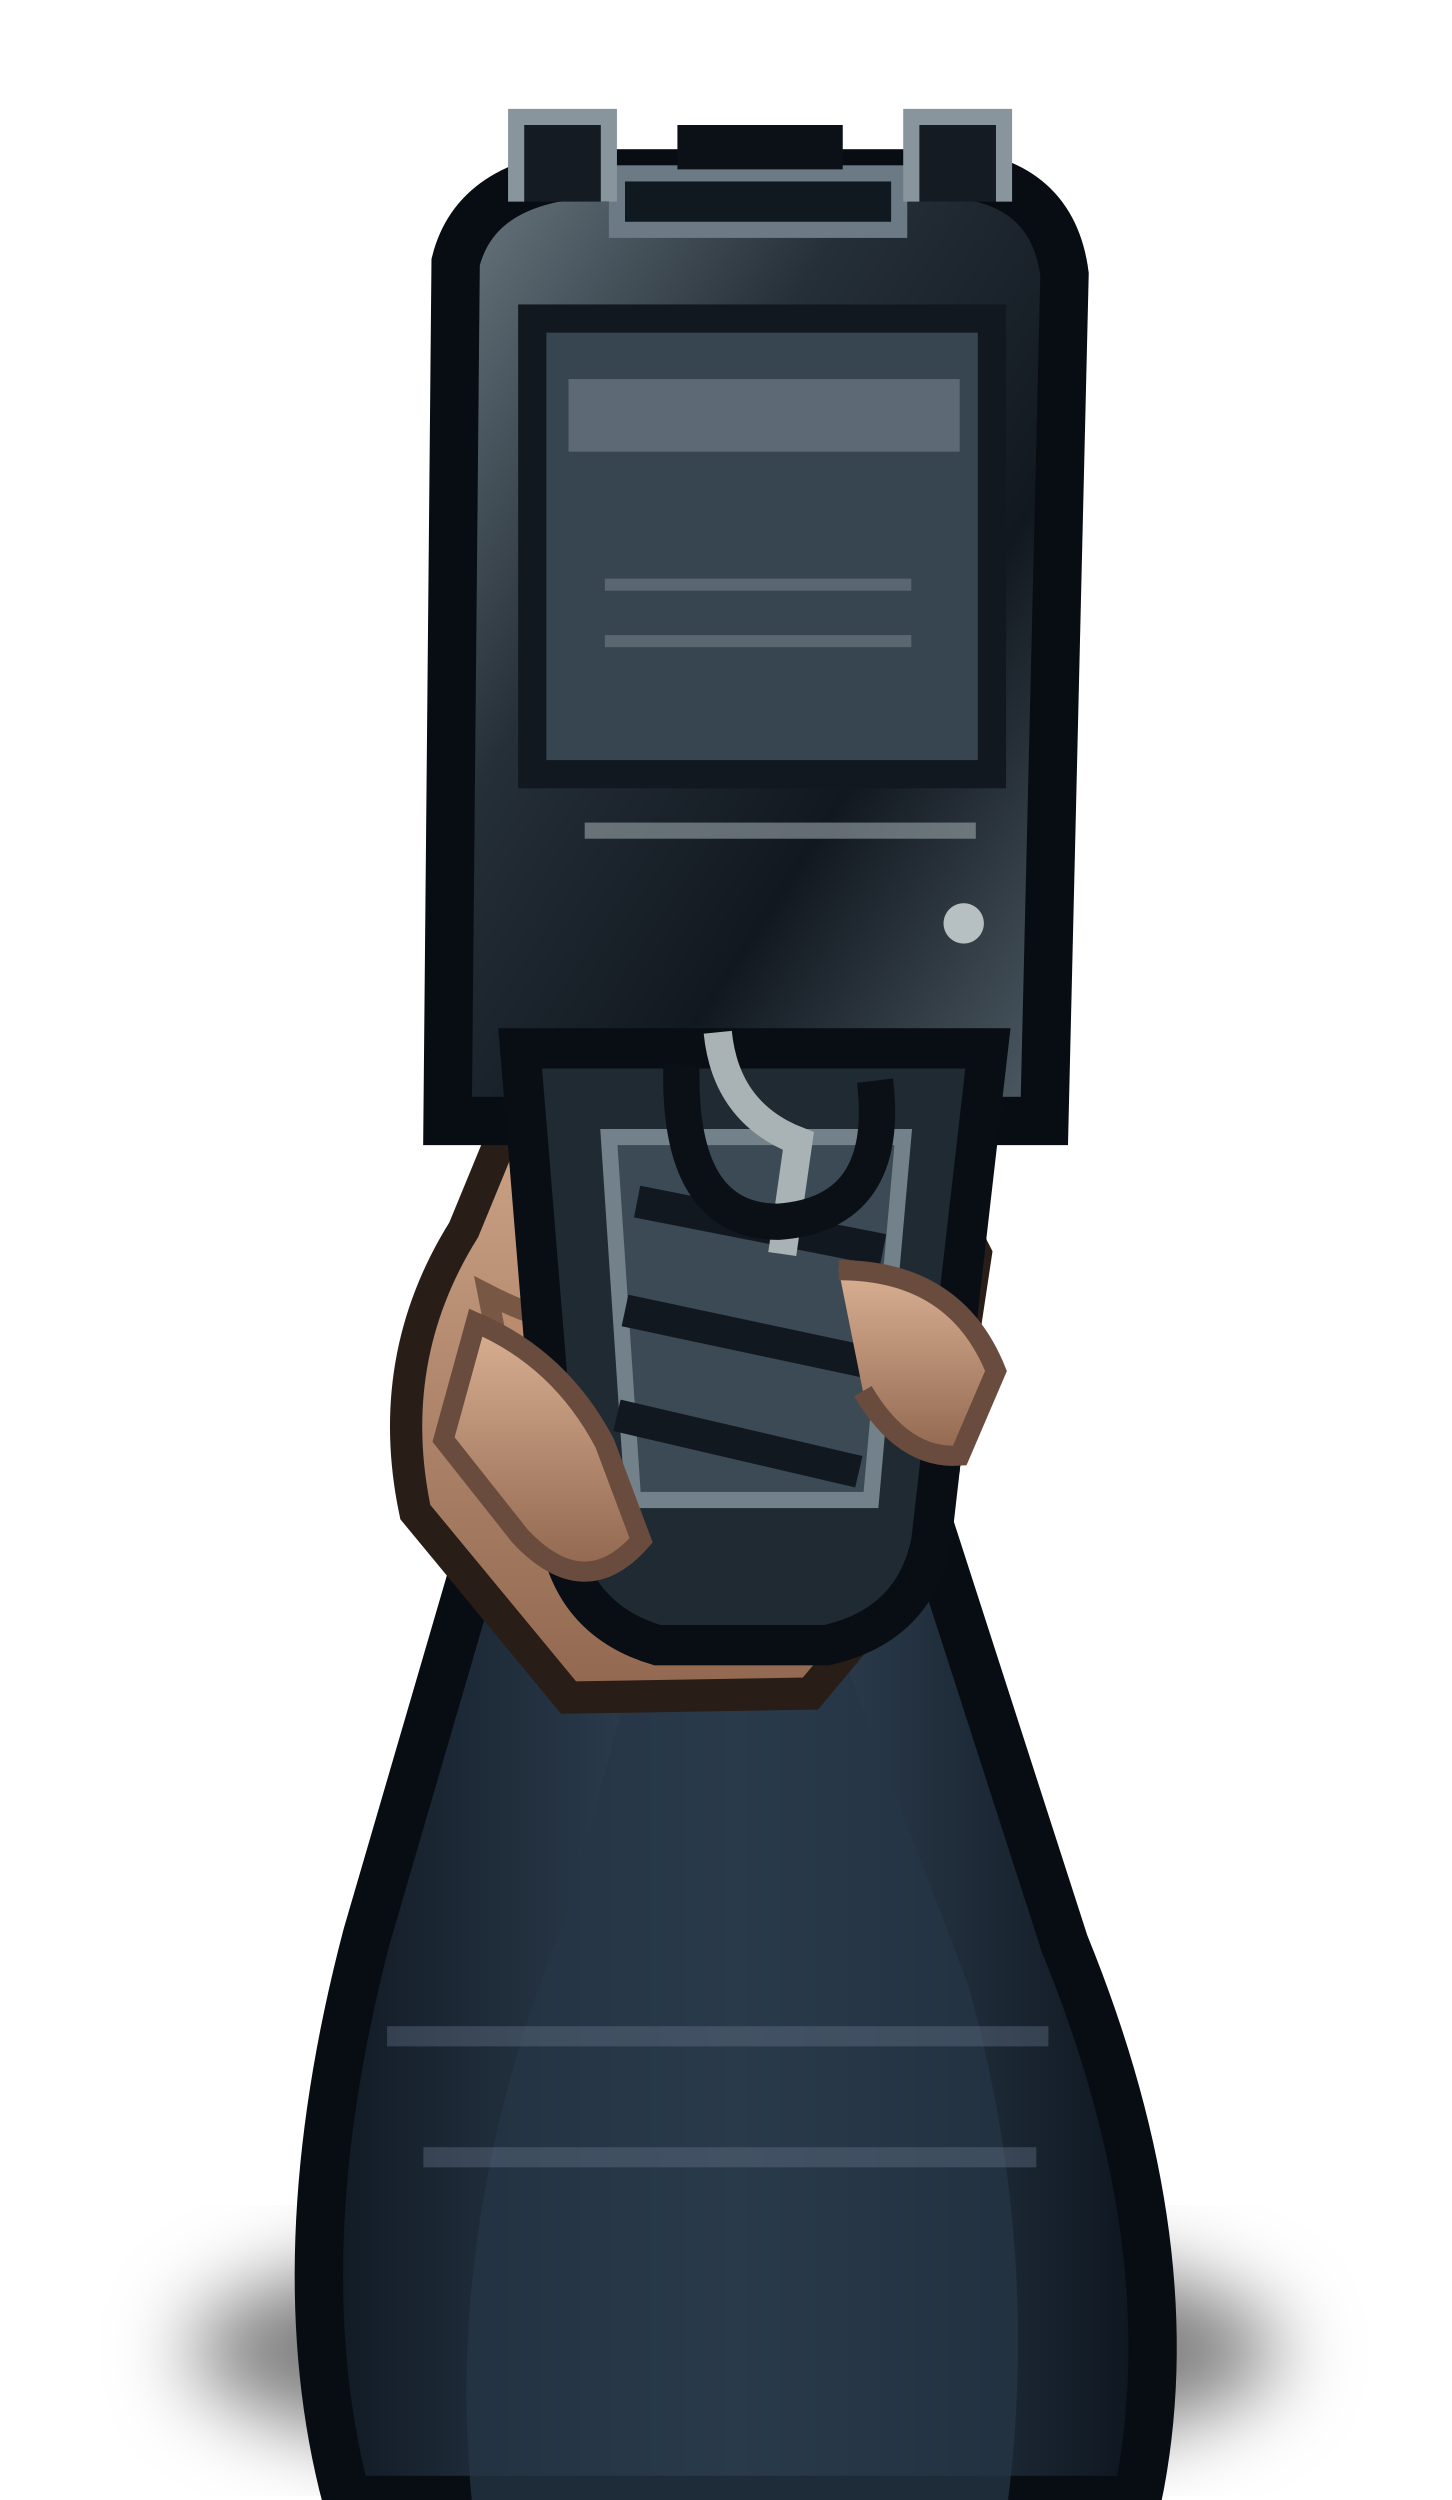
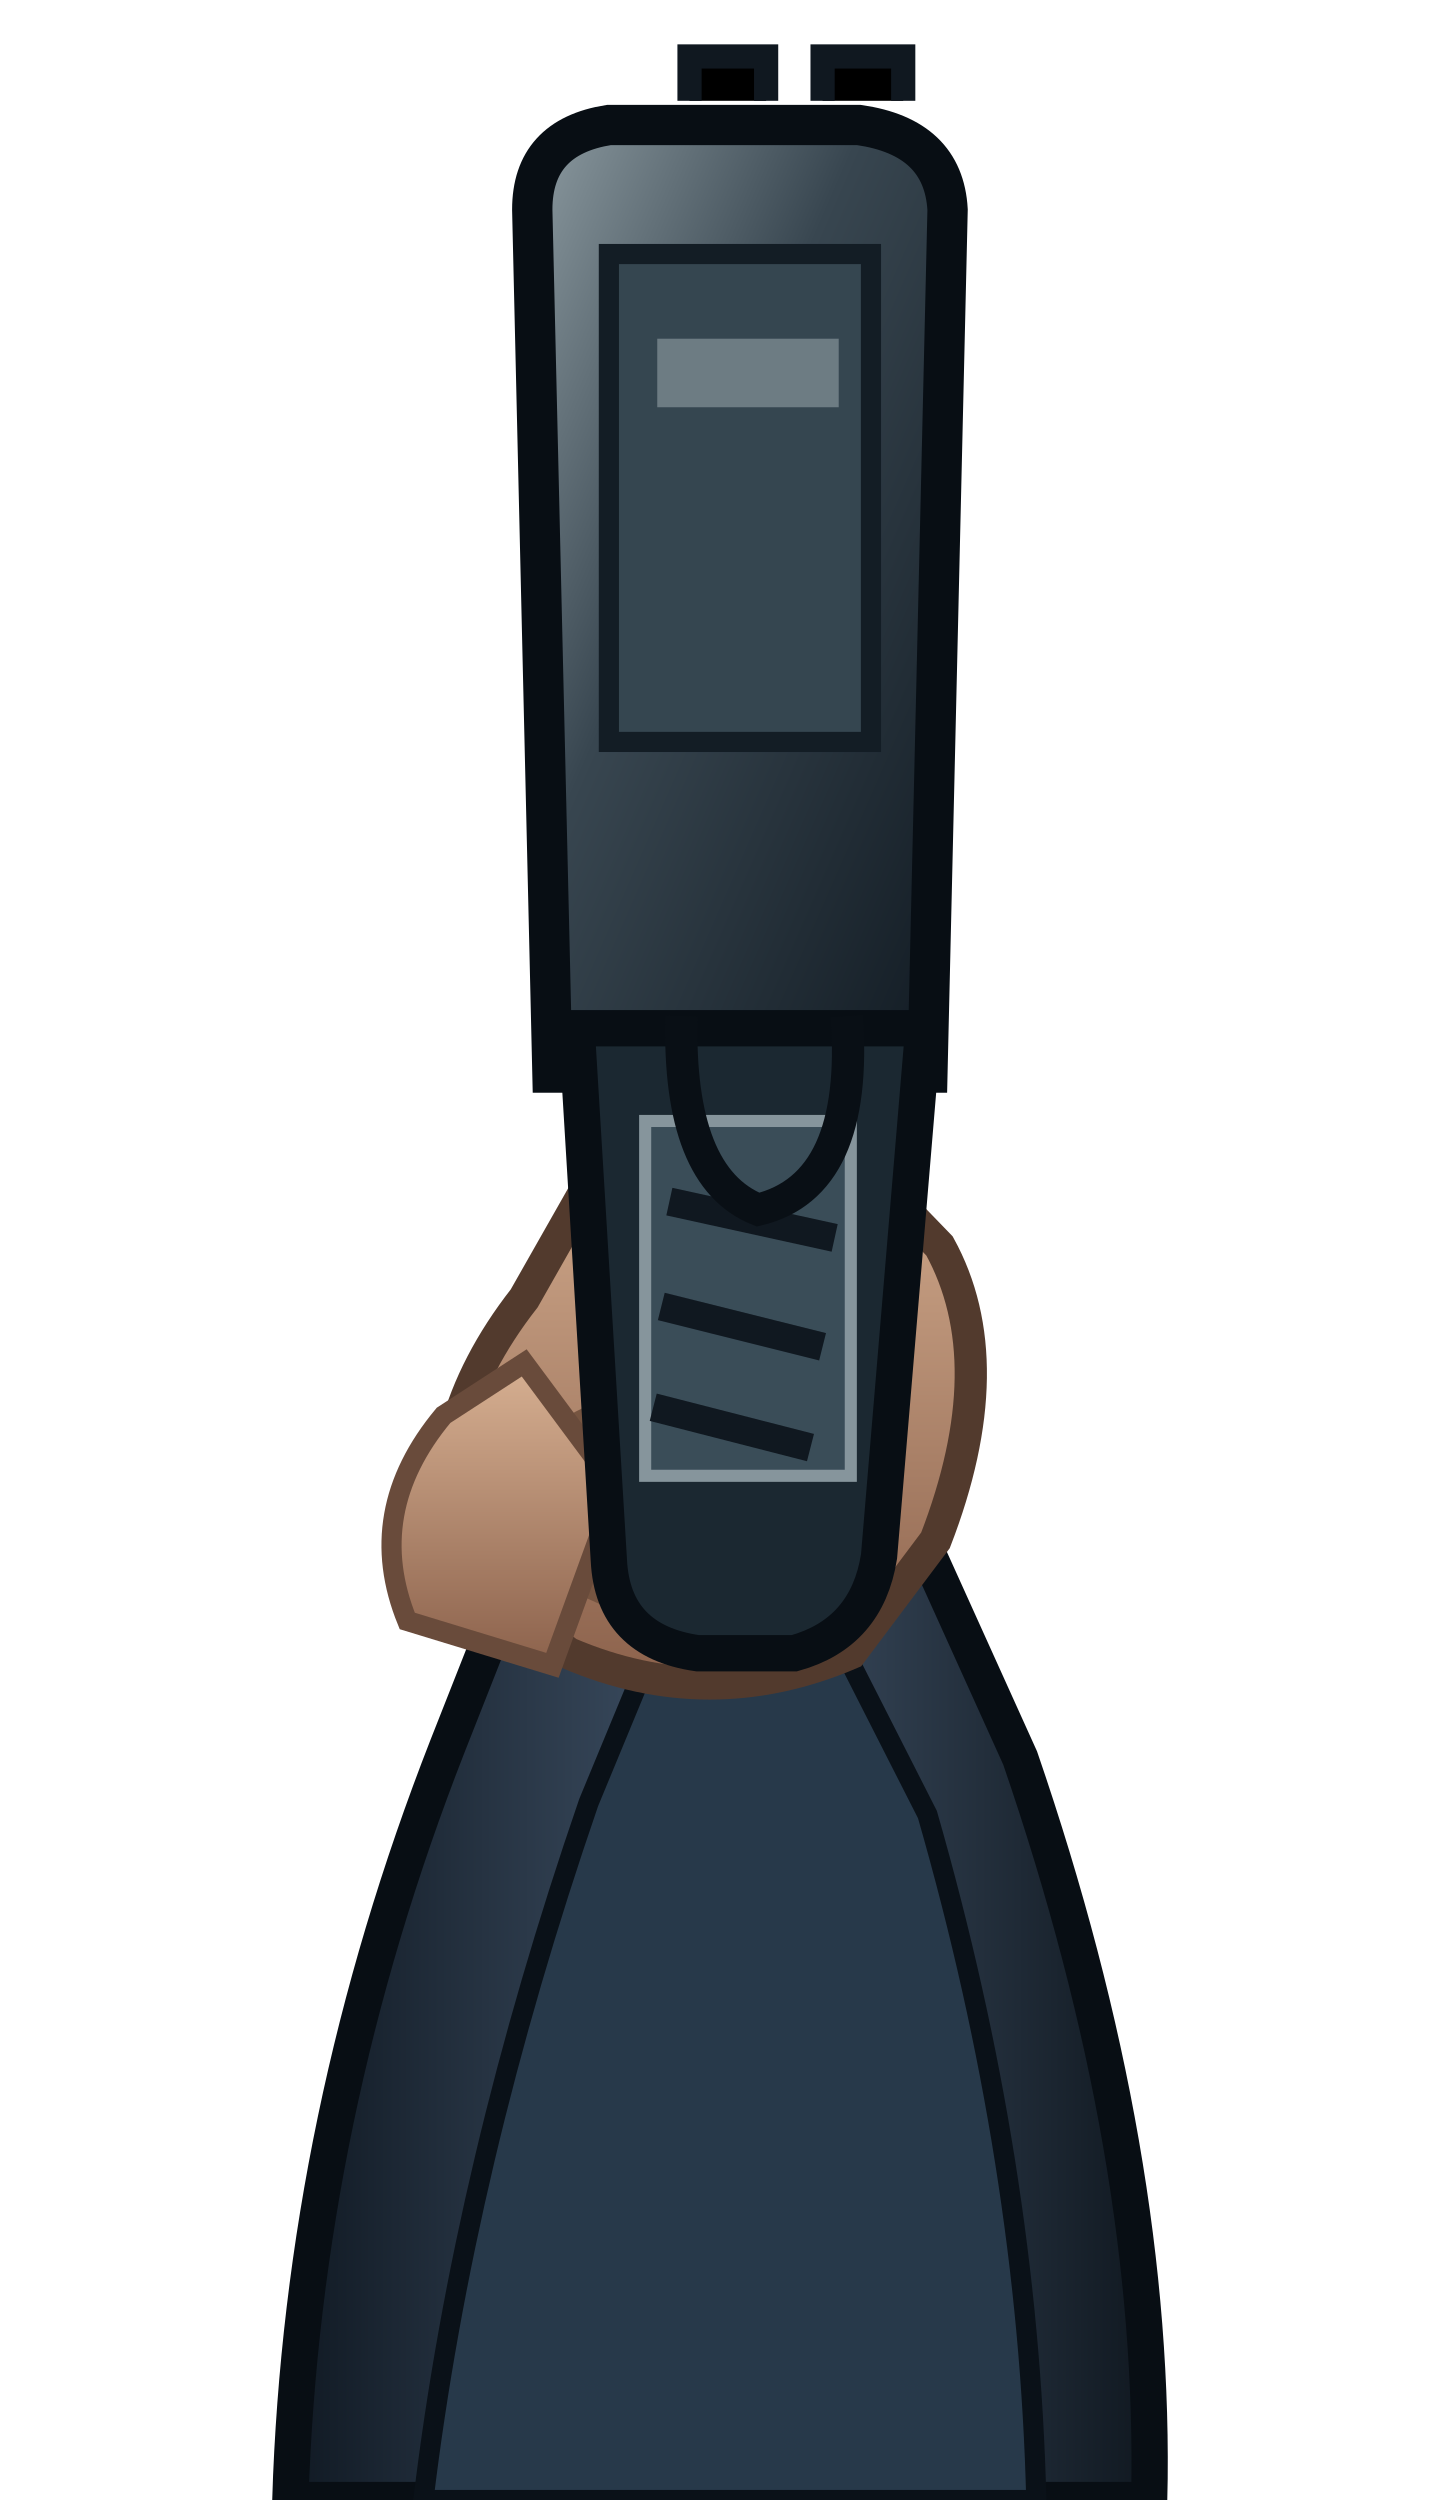
<svg xmlns="http://www.w3.org/2000/svg" viewBox="0 0 360 620">
  <defs>
-     <linearGradient id="sleeve" x2="1" y2="0">
+     <linearGradient id="s" x2="1" y2="0">
      <stop stop-color="#101923" />
-       <stop offset=".5" stop-color="#34475a" />
-       <stop offset="1" stop-color="#0d151e" />
+       <stop offset=".5" stop-color="#405267" />
+       <stop offset="1" stop-color="#101820" />
    </linearGradient>
-     <linearGradient id="metal" x2="1" y2="1">
-       <stop stop-color="#6d7b83" />
-       <stop offset=".35" stop-color="#252f38" />
-       <stop offset=".65" stop-color="#111820" />
-       <stop offset="1" stop-color="#53616a" />
+     <linearGradient id="m" x2="1" y2="1">
+       <stop stop-color="#8d9ba1" />
+       <stop offset=".4" stop-color="#384650" />
+       <stop offset="1" stop-color="#111a22" />
    </linearGradient>
-     <linearGradient id="skin" x2="0" y2="1">
-       <stop stop-color="#d9b092" />
-       <stop offset="1" stop-color="#91684f" />
+     <linearGradient id="g" x2="0" y2="1">
+       <stop stop-color="#d7b092" />
+       <stop offset="1" stop-color="#8c624c" />
    </linearGradient>
-     <filter id="shadow">
-       <feGaussianBlur stdDeviation="10" />
-     </filter>
  </defs>
-   <ellipse cx="182" cy="583" rx="135" ry="30" fill="#000" opacity=".5" filter="url(#shadow)" />
-   <path d="M86 620Q70 560 91 480L124 367 224 358 264 482Q295 558 282 620Z" fill="url(#sleeve)" stroke="#080d13" stroke-width="12" />
-   <path d="M117 620Q110 550 140 476L160 403 205 400 240 492Q258 556 250 620Z" fill="#253546" opacity=".75" />
-   <path d="M96 505 260 505M105 535 257 535" stroke="#708092" stroke-opacity=".35" stroke-width="5" />
-   <path d="M103 375Q95 337 115 305L136 254 180 247 221 270 242 311 231 384 201 420 141 421Z" fill="url(#skin)" stroke="#291d18" stroke-width="8" />
-   <path d="M121 321Q154 338 193 327L216 365Q199 398 171 399L132 377Z" fill="#b98c70" stroke="#785844" stroke-width="5" />
-   <path d="M113 65Q118 45 146 43H236Q261 45 264 68L259 278H111Z" fill="url(#metal)" stroke="#080d13" stroke-width="12" />
-   <path d="M132 79H246V192H132Z" fill="#374550" stroke="#111820" stroke-width="7" />
-   <path d="M141 94H238V112H141Z" fill="#839099" opacity=".5" />
-   <path d="M153 57H223V43H153Z" fill="#111920" stroke="#6b7a84" stroke-width="4" />
-   <path d="M145 206H242" stroke="#9aa5aa" stroke-width="4" opacity=".6" />
-   <path d="M128 50V29H151V50M226 50V29H249V50" fill="#141b22" stroke="#89959d" stroke-width="4" />
-   <path d="M168 31H209V42H168Z" fill="#0b1117" />
-   <path d="M129 260H245L231 382Q227 403 205 408H163Q143 402 139 382Z" fill="#202a33" stroke="#080e14" stroke-width="10" />
-   <path d="M151 282H224L216 372H157Z" fill="#3b4a54" stroke="#73818a" stroke-width="4" />
-   <path d="M158 298 219 310M155 325 216 338M153 351 213 365" stroke="#111820" stroke-width="8" />
-   <path d="M178 256Q180 276 198 283L194 311" fill="none" stroke="#a9b2b5" stroke-width="7" />
-   <path d="M169 264Q168 303 193 303Q221 301 217 268" fill="none" stroke="#0a1016" stroke-width="9" />
-   <path d="M118 328Q139 337 150 358L159 382Q145 398 129 381L110 357Z" fill="url(#skin)" stroke="#694c3d" stroke-width="5" />
-   <path d="M208 315Q237 315 247 340L238 361Q224 362 214 345" fill="url(#skin)" stroke="#694c3d" stroke-width="5" />
-   <path d="M150 145H226M150 159H226" stroke="#9aa6ad" stroke-width="3" opacity=".35" />
-   <circle cx="239" cy="229" r="5" fill="#b6c0c3" />
+   <path d="M72 620Q75 525 111 433L139 362Q179 335 220 363L253 436Q287 535 285 620Z" fill="url(#s)" stroke="#080e14" stroke-width="9" />
+   <path d="M105 620Q115 537 146 447L170 389H199L230 450Q255 537 257 620Z" fill="#27394a" stroke="#0a1118" stroke-width="5" />
+   <path d="M112 389Q105 354 130 322L151 285Q177 264 203 278L233 309Q249 338 232 382L211 410Q176 425 141 410Z" fill="url(#g)" stroke="#523a2d" stroke-width="8" />
+   <path d="M128 366Q150 339 179 353L215 380Q205 405 177 408L142 392Z" fill="#b98a6d" stroke="#765541" stroke-width="5" />
+   <path d="M101 402Q90 375 110 351L130 338L153 369L137 413Z" fill="url(#g)" stroke="#694b3b" stroke-width="5" />
+   <path d="M132 52Q132 34 151 31H213Q234 34 235 52L230 266H137Z" fill="url(#m)" stroke="#080e14" stroke-width="10" />
+   <path d="M151 63H216V184H151Z" fill="#354650" stroke="#131d25" stroke-width="5" />
+   <path d="M163 84H208V101H163ZM142 202H229" fill="#aab5ba" opacity=".48" />
+   <path d="M171 25V14H190V25M204 25V14H224V25" stroke="#101820" stroke-width="6" />
+   <path d="M143 255H229L218 386Q215 405 197 410H173Q152 407 151 387Z" fill="#1b2831" stroke="#080e14" stroke-width="9" />
+   <path d="M160 278H211V366H160Z" fill="#3a4d58" stroke="#86959c" stroke-width="3" />
+   <path d="M166 298 207 307M164 324 204 334M162 349 201 359" stroke="#101820" stroke-width="7" />
+   <path d="M169 252Q168 292 188 300Q213 294 210 252" fill="none" stroke="#090f15" stroke-width="8" />
</svg>
